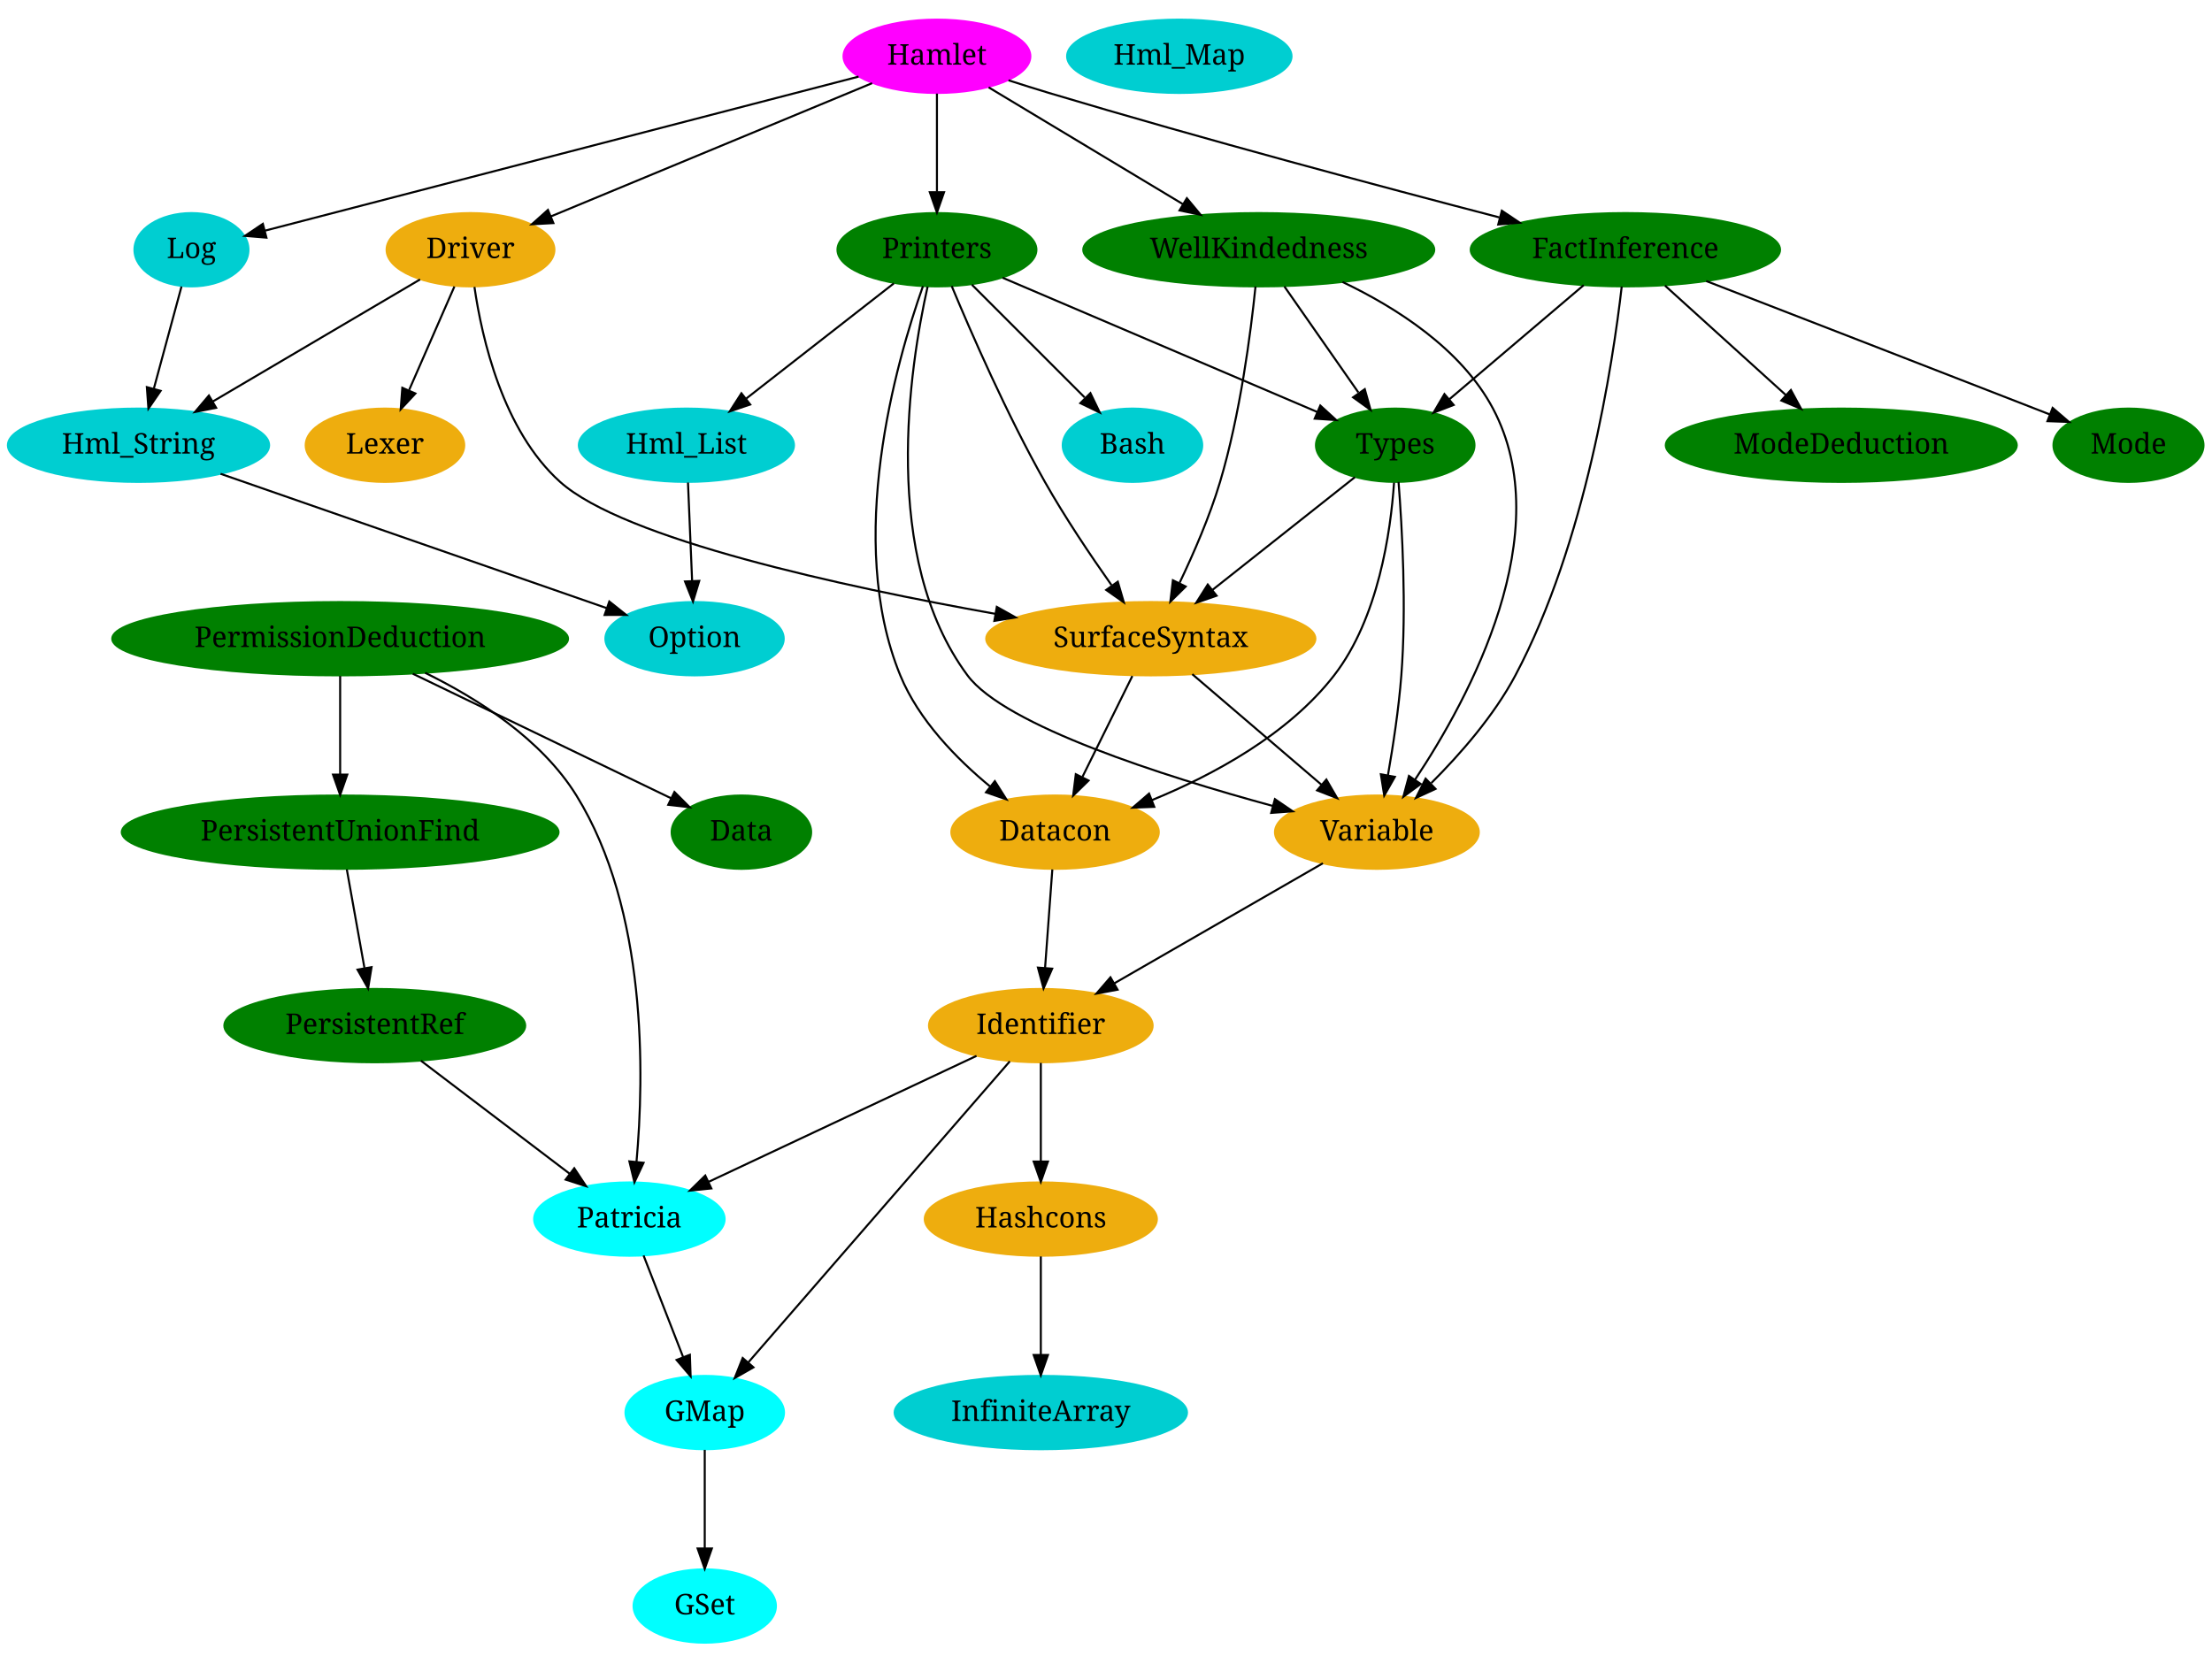
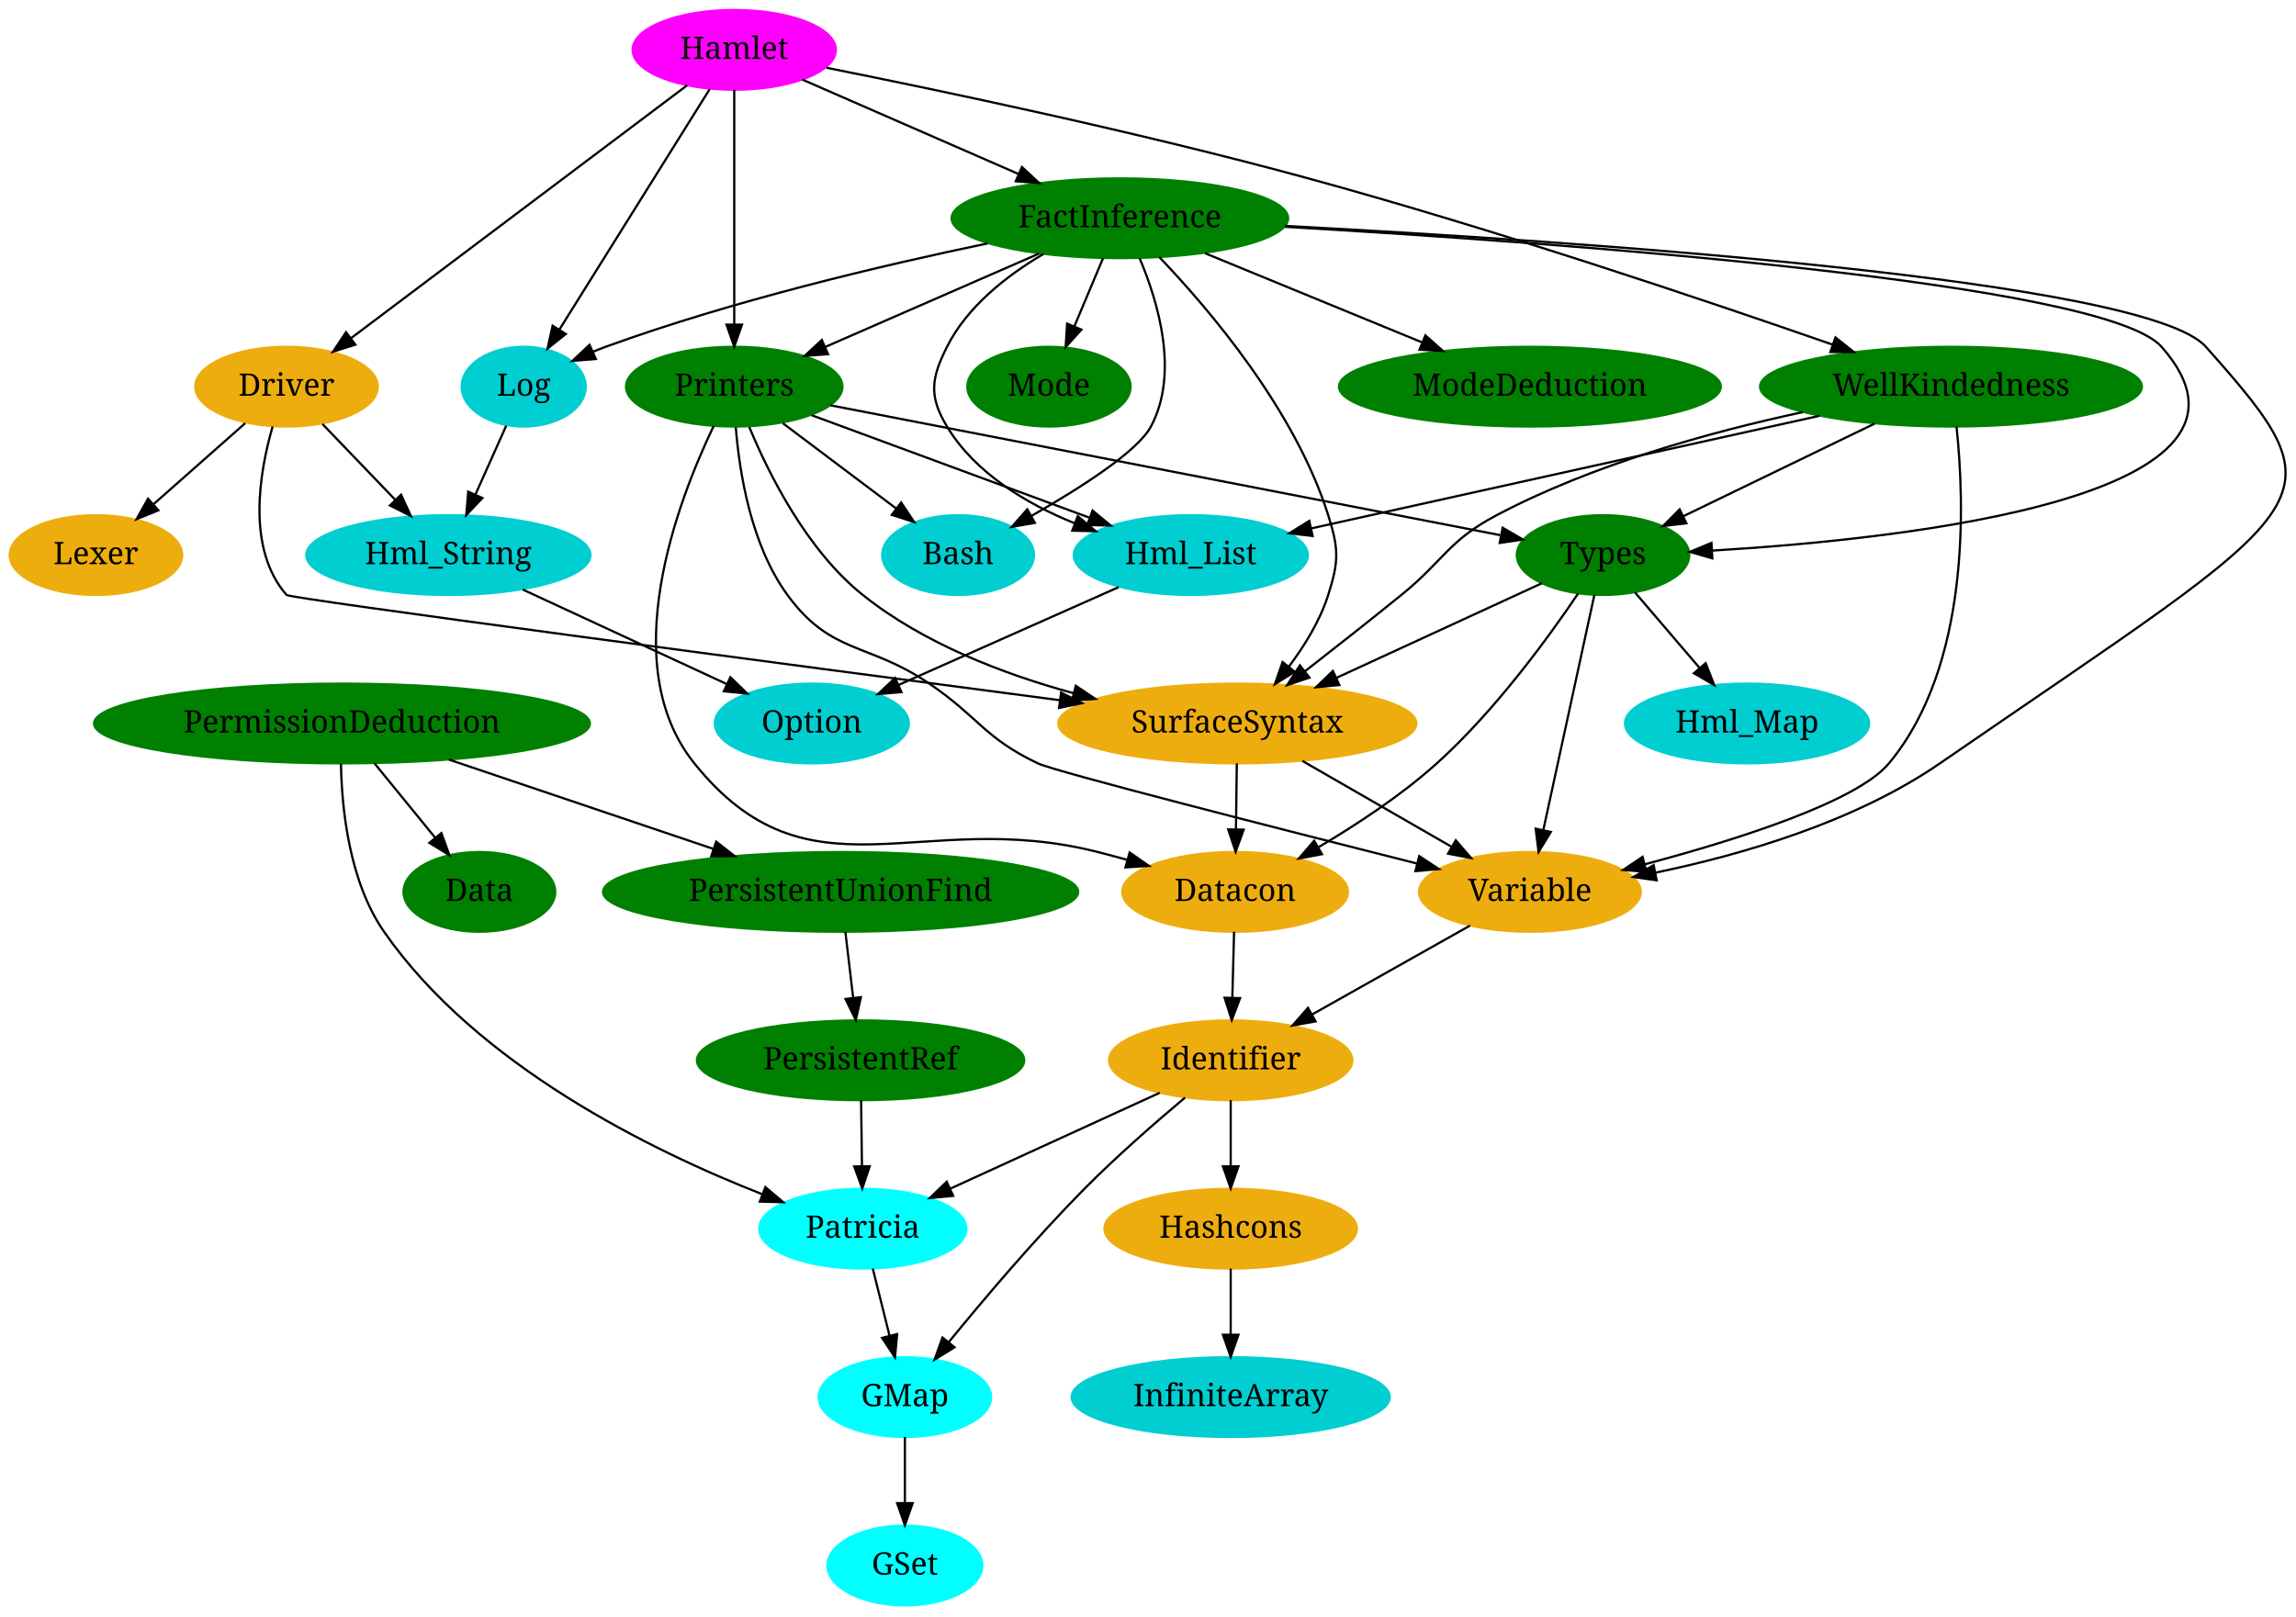
- <svg xmlns="http://www.w3.org/2000/svg" width="718pt" height="540pt" viewBox="0.00 0.00 718.24 540.00">
-   <g id="graph1" class="graph" transform="scale(0.661359 0.661359) rotate(0) translate(4 812.5)">
-     <polygon fill="white" stroke="white" points="-4,5 -4,-812.5 1083,-812.5 1083,5 -4,5" />
+ <svg xmlns="http://www.w3.org/2000/svg" width="720pt" height="507pt" viewBox="0.00 0.00 720.00 507.29">
+   <g id="graph1" class="graph" transform="scale(0.695399 0.695399) rotate(0) translate(4 725.5)">
+     <polygon fill="white" stroke="white" points="-4,5 -4,-725.5 1032.38,-725.5 1032.38,5 -4,5" />
    <g id="node1" class="node">
-       <ellipse fill="darkturquoise" stroke="darkturquoise" cx="90" cy="-690" rx="27.99" ry="18" />
-       <text text-anchor="middle" x="90" y="-685.9" font-family="Times Roman,serif" font-size="14.00">Log</text>
+       <ellipse fill="darkturquoise" stroke="darkturquoise" cx="232" cy="-551" rx="27.99" ry="18" />
+       <text text-anchor="middle" x="232" y="-546.9" font-family="Times Roman,serif" font-size="14.00">Log</text>
    </g>
    <g id="node3" class="node">
-       <ellipse fill="darkturquoise" stroke="darkturquoise" cx="64" cy="-594" rx="64.123" ry="18" />
-       <text text-anchor="middle" x="64" y="-589.9" font-family="Times Roman,serif" font-size="14.00">Hml_String</text>
+       <ellipse fill="darkturquoise" stroke="darkturquoise" cx="198" cy="-475" rx="64.123" ry="18" />
+       <text text-anchor="middle" x="198" y="-470.9" font-family="Times Roman,serif" font-size="14.00">Hml_String</text>
    </g>
    <g id="edge2" class="edge">
-       <path fill="none" stroke="black" d="M85.11,-671.943C81.296,-657.864 75.933,-638.062 71.567,-621.941" />
-       <polygon fill="black" stroke="black" points="74.861,-620.713 68.868,-611.976 68.104,-622.543 74.861,-620.713" />
+       <path fill="none" stroke="black" d="M224.114,-533.373C220.011,-524.202 214.903,-512.782 210.294,-502.482" />
+       <polygon fill="black" stroke="black" points="213.358,-500.758 206.079,-493.059 206.968,-503.617 213.358,-500.758" />
    </g>
    <g id="node5" class="node">
-       <ellipse fill="darkturquoise" stroke="darkturquoise" cx="337" cy="-499" rx="43.778" ry="18" />
-       <text text-anchor="middle" x="337" y="-494.9" font-family="Times Roman,serif" font-size="14.00">Option</text>
+       <ellipse fill="darkturquoise" stroke="darkturquoise" cx="362" cy="-399" rx="43.778" ry="18" />
+       <text text-anchor="middle" x="362" y="-394.9" font-family="Times Roman,serif" font-size="14.00">Option</text>
    </g>
    <g id="edge4" class="edge">
-       <path fill="none" stroke="black" d="M104.282,-579.982C155.002,-562.333 241.782,-532.135 293.828,-514.023" />
-       <polygon fill="black" stroke="black" points="295.145,-517.271 303.439,-510.679 292.845,-510.66 295.145,-517.271" />
+       <path fill="none" stroke="black" d="M231.584,-459.437C258.241,-447.083 295.534,-429.801 323.416,-416.88" />
+       <polygon fill="black" stroke="black" points="325.251,-419.887 332.853,-412.507 322.308,-413.536 325.251,-419.887" />
    </g>
    <g id="node4" class="node">
-       <ellipse fill="darkturquoise" stroke="darkturquoise" cx="552" cy="-594" rx="34.241" ry="18" />
-       <text text-anchor="middle" x="552" y="-589.9" font-family="Times Roman,serif" font-size="14.00">Bash</text>
+       <ellipse fill="darkturquoise" stroke="darkturquoise" cx="428" cy="-475" rx="34.241" ry="18" />
+       <text text-anchor="middle" x="428" y="-470.9" font-family="Times Roman,serif" font-size="14.00">Bash</text>
    </g>
    <g id="node7" class="node">
-       <ellipse fill="darkturquoise" stroke="darkturquoise" cx="575" cy="-785" rx="55.09" ry="18" />
-       <text text-anchor="middle" x="575" y="-780.9" font-family="Times Roman,serif" font-size="14.00">Hml_Map</text>
+       <ellipse fill="darkturquoise" stroke="darkturquoise" cx="784" cy="-399" rx="55.09" ry="18" />
+       <text text-anchor="middle" x="784" y="-394.9" font-family="Times Roman,serif" font-size="14.00">Hml_Map</text>
    </g>
    <g id="node8" class="node">
-       <ellipse fill="darkturquoise" stroke="darkturquoise" cx="333" cy="-594" rx="52.811" ry="18" />
-       <text text-anchor="middle" x="333" y="-589.9" font-family="Times Roman,serif" font-size="14.00">Hml_List</text>
+       <ellipse fill="darkturquoise" stroke="darkturquoise" cx="533" cy="-475" rx="52.811" ry="18" />
+       <text text-anchor="middle" x="533" y="-470.9" font-family="Times Roman,serif" font-size="14.00">Hml_List</text>
    </g>
    <g id="edge6" class="edge">
-       <path fill="none" stroke="black" d="M333.771,-575.683C334.347,-562.015 335.144,-543.083 335.802,-527.451" />
-       <polygon fill="black" stroke="black" points="339.307,-527.399 336.231,-517.261 332.313,-527.105 339.307,-527.399" />
+       <path fill="none" stroke="black" d="M500.434,-460.526C472.191,-447.974 431.243,-429.775 401.208,-416.426" />
+       <polygon fill="black" stroke="black" points="402.429,-413.138 391.869,-412.275 399.586,-419.535 402.429,-413.138" />
    </g>
    <g id="node10" class="node">
-       <ellipse fill="darkturquoise" stroke="darkturquoise" cx="507" cy="-119" rx="71.769" ry="18" />
-       <text text-anchor="middle" x="507" y="-114.9" font-family="Times Roman,serif" font-size="14.00">InfiniteArray</text>
+       <ellipse fill="darkturquoise" stroke="darkturquoise" cx="551" cy="-95" rx="71.769" ry="18" />
+       <text text-anchor="middle" x="551" y="-90.9" font-family="Times Roman,serif" font-size="14.00">InfiniteArray</text>
    </g>
    <g id="node11" class="node">
-       <ellipse fill="#eead0e" stroke="#eead0e" cx="227" cy="-690" rx="41.191" ry="18" />
-       <text text-anchor="middle" x="227" y="-685.9" font-family="Times Roman,serif" font-size="14.00">Driver</text>
+       <ellipse fill="#eead0e" stroke="#eead0e" cx="125" cy="-551" rx="41.191" ry="18" />
+       <text text-anchor="middle" x="125" y="-546.9" font-family="Times Roman,serif" font-size="14.00">Driver</text>
    </g>
    <g id="edge8" class="edge">
-       <path fill="none" stroke="black" d="M202.244,-675.42C175.17,-659.475 131.512,-633.762 100.507,-615.501" />
-       <polygon fill="black" stroke="black" points="102.116,-612.387 91.723,-610.328 98.563,-618.418 102.116,-612.387" />
+       <path fill="none" stroke="black" d="M141.201,-534.133C150.825,-524.113 163.211,-511.219 173.958,-500.03" />
+       <polygon fill="black" stroke="black" points="176.68,-502.249 181.083,-492.612 171.632,-497.399 176.68,-502.249" />
    </g>
    <g id="node14" class="node">
-       <ellipse fill="#eead0e" stroke="#eead0e" cx="185" cy="-594" rx="38.913" ry="18" />
-       <text text-anchor="middle" x="185" y="-589.9" font-family="Times Roman,serif" font-size="14.00">Lexer</text>
+       <ellipse fill="#eead0e" stroke="#eead0e" cx="39" cy="-475" rx="38.913" ry="18" />
+       <text text-anchor="middle" x="39" y="-470.9" font-family="Times Roman,serif" font-size="14.00">Lexer</text>
    </g>
    <g id="edge10" class="edge">
-       <path fill="none" stroke="black" d="M219.1,-671.943C212.842,-657.64 204.001,-637.43 196.889,-621.174" />
-       <polygon fill="black" stroke="black" points="199.937,-619.41 192.723,-611.652 193.524,-622.216 199.937,-619.41" />
+       <path fill="none" stroke="black" d="M106.339,-534.509C94.198,-523.78 78.197,-509.639 64.839,-497.835" />
+       <polygon fill="black" stroke="black" points="67.14,-495.197 57.329,-491.198 62.505,-500.442 67.14,-495.197" />
    </g>
    <g id="node16" class="node">
-       <ellipse fill="#eead0e" stroke="#eead0e" cx="561" cy="-499" rx="80.802" ry="18" />
-       <text text-anchor="middle" x="561" y="-494.9" font-family="Times Roman,serif" font-size="14.00">SurfaceSyntax</text>
+       <ellipse fill="#eead0e" stroke="#eead0e" cx="554" cy="-399" rx="80.802" ry="18" />
+       <text text-anchor="middle" x="554" y="-394.9" font-family="Times Roman,serif" font-size="14.00">SurfaceSyntax</text>
    </g>
    <g id="edge12" class="edge">
-       <path fill="none" stroke="black" d="M228.935,-671.721C232.596,-646.477 242.886,-601.21 271,-576 302.364,-547.876 409.853,-524.554 484.758,-511.192" />
-       <polygon fill="black" stroke="black" points="485.398,-514.633 494.64,-509.453 484.185,-507.739 485.398,-514.633" />
+       <path fill="none" stroke="black" d="M118.712,-533.005C112.665,-512.081 106.851,-477.767 125,-457 126.43,-455.364 349.946,-425.788 473.734,-409.519" />
+       <polygon fill="black" stroke="black" points="474.472,-412.953 483.931,-408.18 473.56,-406.012 474.472,-412.953" />
    </g>
    <g id="node19" class="node">
-       <ellipse fill="#eead0e" stroke="#eead0e" cx="672" cy="-404" rx="50.032" ry="18" />
-       <text text-anchor="middle" x="672" y="-399.9" font-family="Times Roman,serif" font-size="14.00">Variable</text>
+       <ellipse fill="#eead0e" stroke="#eead0e" cx="686" cy="-323" rx="50.032" ry="18" />
+       <text text-anchor="middle" x="686" y="-318.9" font-family="Times Roman,serif" font-size="14.00">Variable</text>
    </g>
    <g id="edge26" class="edge">
-       <path fill="none" stroke="black" d="M581.359,-481.576C599.182,-466.322 625.218,-444.039 644.818,-427.264" />
-       <polygon fill="black" stroke="black" points="647.193,-429.838 652.514,-420.677 642.641,-424.52 647.193,-429.838" />
+       <path fill="none" stroke="black" d="M583.295,-382.133C603.233,-370.654 629.723,-355.402 650.807,-343.263" />
+       <polygon fill="black" stroke="black" points="652.557,-346.294 659.476,-338.271 649.064,-340.228 652.557,-346.294" />
    </g>
    <g id="node27" class="node">
-       <ellipse fill="#eead0e" stroke="#eead0e" cx="514" cy="-404" rx="50.922" ry="18" />
-       <text text-anchor="middle" x="514" y="-399.9" font-family="Times Roman,serif" font-size="14.00">Datacon</text>
+       <ellipse fill="#eead0e" stroke="#eead0e" cx="553" cy="-323" rx="50.922" ry="18" />
+       <text text-anchor="middle" x="553" y="-318.9" font-family="Times Roman,serif" font-size="14.00">Datacon</text>
    </g>
    <g id="edge28" class="edge">
-       <path fill="none" stroke="black" d="M551.938,-480.683C545.002,-466.663 535.325,-447.104 527.481,-431.249" />
-       <polygon fill="black" stroke="black" points="530.446,-429.35 522.875,-421.939 524.172,-432.454 530.446,-429.35" />
+       <path fill="none" stroke="black" d="M553.763,-380.989C553.647,-372.157 553.504,-361.31 553.374,-351.396" />
+       <polygon fill="black" stroke="black" points="556.87,-351.098 553.239,-341.145 549.871,-351.19 556.87,-351.098" />
    </g>
    <g id="node17" class="node">
-       <ellipse fill="#eead0e" stroke="#eead0e" cx="507" cy="-214" rx="56.98" ry="18" />
-       <text text-anchor="middle" x="507" y="-209.9" font-family="Times Roman,serif" font-size="14.00">Hashcons</text>
+       <ellipse fill="#eead0e" stroke="#eead0e" cx="551" cy="-171" rx="56.98" ry="18" />
+       <text text-anchor="middle" x="551" y="-166.9" font-family="Times Roman,serif" font-size="14.00">Hashcons</text>
    </g>
    <g id="edge14" class="edge">
-       <path fill="none" stroke="black" d="M507,-195.683C507,-182.015 507,-163.083 507,-147.451" />
-       <polygon fill="black" stroke="black" points="510.5,-147.261 507,-137.261 503.5,-147.261 510.5,-147.261" />
+       <path fill="none" stroke="black" d="M551,-152.989C551,-144.157 551,-133.31 551,-123.396" />
+       <polygon fill="black" stroke="black" points="554.5,-123.145 551,-113.145 547.5,-123.145 554.5,-123.145" />
    </g>
    <g id="node21" class="node">
-       <ellipse fill="#eead0e" stroke="#eead0e" cx="507" cy="-309" rx="54.896" ry="18" />
-       <text text-anchor="middle" x="507" y="-304.9" font-family="Times Roman,serif" font-size="14.00">Identifier</text>
+       <ellipse fill="#eead0e" stroke="#eead0e" cx="551" cy="-247" rx="54.896" ry="18" />
+       <text text-anchor="middle" x="551" y="-242.9" font-family="Times Roman,serif" font-size="14.00">Identifier</text>
    </g>
    <g id="edge16" class="edge">
-       <path fill="none" stroke="black" d="M645.49,-388.737C617.714,-372.745 573.907,-347.522 543.012,-329.734" />
-       <polygon fill="black" stroke="black" points="544.681,-326.656 534.268,-324.7 541.188,-332.723 544.681,-326.656" />
+       <path fill="none" stroke="black" d="M659.005,-307.803C638.581,-296.305 610.307,-280.387 587.81,-267.723" />
+       <polygon fill="black" stroke="black" points="589.307,-264.549 578.876,-262.693 585.873,-270.649 589.307,-264.549" />
    </g>
    <g id="edge18" class="edge">
-       <path fill="none" stroke="black" d="M507,-290.683C507,-277.015 507,-258.083 507,-242.451" />
-       <polygon fill="black" stroke="black" points="510.5,-242.261 507,-232.261 503.5,-242.261 510.5,-242.261" />
+       <path fill="none" stroke="black" d="M551,-228.989C551,-220.157 551,-209.31 551,-199.396" />
+       <polygon fill="black" stroke="black" points="554.5,-199.145 551,-189.145 547.5,-199.145 554.5,-199.145" />
    </g>
    <g id="node24" class="node">
-       <ellipse fill="cyan" stroke="cyan" cx="305" cy="-214" rx="46.755" ry="18" />
-       <text text-anchor="middle" x="305" y="-209.9" font-family="Times Roman,serif" font-size="14.00">Patricia</text>
+       <ellipse fill="cyan" stroke="cyan" cx="385" cy="-171" rx="46.755" ry="18" />
+       <text text-anchor="middle" x="385" y="-166.9" font-family="Times Roman,serif" font-size="14.00">Patricia</text>
    </g>
    <g id="edge20" class="edge">
-       <path fill="none" stroke="black" d="M475.438,-294.156C439.942,-277.463 382.269,-250.339 343.987,-232.335" />
-       <polygon fill="black" stroke="black" points="345.236,-229.055 334.697,-227.967 342.257,-235.39 345.236,-229.055" />
+       <path fill="none" stroke="black" d="M518.994,-232.346C492.076,-220.023 453.477,-202.351 424.614,-189.136" />
+       <polygon fill="black" stroke="black" points="425.779,-185.821 415.23,-184.84 422.865,-192.185 425.779,-185.821" />
    </g>
    <g id="node26" class="node">
-       <ellipse fill="cyan" stroke="cyan" cx="342" cy="-119" rx="38.913" ry="18" />
-       <text text-anchor="middle" x="342" y="-114.9" font-family="Times Roman,serif" font-size="14.00">GMap</text>
+       <ellipse fill="cyan" stroke="cyan" cx="404" cy="-95" rx="38.913" ry="18" />
+       <text text-anchor="middle" x="404" y="-90.9" font-family="Times Roman,serif" font-size="14.00">GMap</text>
    </g>
    <g id="edge22" class="edge">
-       <path fill="none" stroke="black" d="M491.773,-291.466C462.278,-257.502 397.288,-182.664 363.441,-143.69" />
-       <polygon fill="black" stroke="black" points="365.915,-141.2 356.715,-135.945 360.629,-145.79 365.915,-141.2" />
+       <path fill="none" stroke="black" d="M530.416,-230.183C517.052,-218.961 499.491,-203.632 485,-189 462.849,-166.633 439.595,-139.174 423.714,-119.723" />
+       <polygon fill="black" stroke="black" points="426.401,-117.479 417.384,-111.916 420.963,-121.888 426.401,-117.479" />
    </g>
    <g id="edge30" class="edge">
-       <path fill="none" stroke="black" d="M311.959,-196.131C317.437,-182.066 325.163,-162.229 331.408,-146.195" />
-       <polygon fill="black" stroke="black" points="334.704,-147.377 335.072,-136.789 328.181,-144.837 334.704,-147.377" />
+       <path fill="none" stroke="black" d="M389.503,-152.989C391.751,-143.997 394.52,-132.918 397.035,-122.862" />
+       <polygon fill="black" stroke="black" points="400.5,-123.432 399.53,-112.882 393.709,-121.734 400.5,-123.432" />
    </g>
    <g id="node32" class="node">
-       <ellipse fill="cyan" stroke="cyan" cx="342" cy="-24" rx="34.94" ry="18" />
-       <text text-anchor="middle" x="342" y="-19.9" font-family="Times Roman,serif" font-size="14.00">GSet</text>
+       <ellipse fill="cyan" stroke="cyan" cx="404" cy="-19" rx="34.94" ry="18" />
+       <text text-anchor="middle" x="404" y="-14.9" font-family="Times Roman,serif" font-size="14.00">GSet</text>
    </g>
    <g id="edge32" class="edge">
-       <path fill="none" stroke="black" d="M342,-100.683C342,-87.015 342,-68.083 342,-52.451" />
-       <polygon fill="black" stroke="black" points="345.5,-52.261 342,-42.261 338.5,-52.261 345.5,-52.261" />
+       <path fill="none" stroke="black" d="M404,-76.989C404,-68.157 404,-57.31 404,-47.397" />
+       <polygon fill="black" stroke="black" points="407.5,-47.145 404,-37.145 400.5,-47.145 407.5,-47.145" />
    </g>
    <g id="edge24" class="edge">
-       <path fill="none" stroke="black" d="M512.65,-385.683C511.643,-372.015 510.248,-353.083 509.096,-337.451" />
-       <polygon fill="black" stroke="black" points="512.571,-336.976 508.346,-327.261 505.59,-337.491 512.571,-336.976" />
+       <path fill="none" stroke="black" d="M552.526,-304.989C552.294,-296.157 552.008,-285.31 551.747,-275.396" />
+       <polygon fill="black" stroke="black" points="555.239,-275.049 551.478,-265.145 548.242,-275.234 555.239,-275.049" />
    </g>
    <g id="node34" class="node">
-       <ellipse fill="green" stroke="green" cx="180" cy="-309" rx="73.853" ry="18" />
-       <text text-anchor="middle" x="180" y="-304.9" font-family="Times Roman,serif" font-size="14.00">PersistentRef</text>
+       <ellipse fill="green" stroke="green" cx="384" cy="-247" rx="73.853" ry="18" />
+       <text text-anchor="middle" x="384" y="-242.9" font-family="Times Roman,serif" font-size="14.00">PersistentRef</text>
    </g>
    <g id="edge34" class="edge">
-       <path fill="none" stroke="black" d="M202.637,-291.796C223.099,-276.245 253.345,-253.258 275.656,-236.301" />
-       <polygon fill="black" stroke="black" points="277.938,-238.963 283.782,-230.126 273.703,-233.39 277.938,-238.963" />
+       <path fill="none" stroke="black" d="M384.237,-228.989C384.353,-220.157 384.496,-209.31 384.626,-199.396" />
+       <polygon fill="black" stroke="black" points="388.129,-199.19 384.761,-189.145 381.13,-199.098 388.129,-199.19" />
    </g>
    <g id="node36" class="node">
-       <ellipse fill="green" stroke="green" cx="614" cy="-690" rx="86.165" ry="18" />
-       <text text-anchor="middle" x="614" y="-685.9" font-family="Times Roman,serif" font-size="14.00">WellKindedness</text>
+       <ellipse fill="green" stroke="green" cx="876" cy="-551" rx="86.165" ry="18" />
+       <text text-anchor="middle" x="876" y="-546.9" font-family="Times Roman,serif" font-size="14.00">WellKindedness</text>
+     </g>
+     <g id="edge42" class="edge">
+       <path fill="none" stroke="black" d="M816.646,-537.849C752.167,-523.562 650.028,-500.93 587.513,-487.079" />
+       <polygon fill="black" stroke="black" points="587.975,-483.596 577.455,-484.85 586.461,-490.43 587.975,-483.596" />
    </g>
    <g id="edge40" class="edge">
-       <path fill="none" stroke="black" d="M612.398,-671.913C610.064,-649.161 604.884,-609.065 595,-576 589.933,-559.05 582.055,-540.911 575.157,-526.499" />
-       <polygon fill="black" stroke="black" points="578.131,-524.614 570.586,-517.177 571.846,-527.697 578.131,-524.614" />
+       <path fill="none" stroke="black" d="M809.152,-539.522C767.719,-530.64 714.325,-515.907 671,-493 648.966,-481.35 647.367,-472.69 628,-457 613.821,-445.513 597.913,-432.997 584.491,-422.542" />
+       <polygon fill="black" stroke="black" points="586.536,-419.699 576.492,-416.327 582.241,-425.226 586.536,-419.699" />
    </g>
    <g id="edge36" class="edge">
-       <path fill="none" stroke="black" d="M655.124,-674.173C681.442,-661.635 713.465,-641.308 729,-612 761.265,-551.129 717.704,-470.307 690.647,-429.66" />
-       <polygon fill="black" stroke="black" points="693.525,-427.668 684.995,-421.385 687.745,-431.617 693.525,-427.668" />
+       <path fill="none" stroke="black" d="M878.493,-532.972C882.127,-499.061 884.878,-425.22 848,-381 833.52,-363.637 779.528,-346.53 737.81,-335.446" />
+       <polygon fill="black" stroke="black" points="738.6,-332.035 728.04,-332.899 736.834,-338.808 738.6,-332.035" />
    </g>
    <g id="node39" class="node">
-       <ellipse fill="green" stroke="green" cx="681" cy="-594" rx="38.913" ry="18" />
-       <text text-anchor="middle" x="681" y="-589.9" font-family="Times Roman,serif" font-size="14.00">Types</text>
+       <ellipse fill="green" stroke="green" cx="719" cy="-475" rx="38.913" ry="18" />
+       <text text-anchor="middle" x="719" y="-470.9" font-family="Times Roman,serif" font-size="14.00">Types</text>
    </g>
    <g id="edge38" class="edge">
-       <path fill="none" stroke="black" d="M626.602,-671.943C636.837,-657.278 651.405,-636.405 662.89,-619.949" />
-       <polygon fill="black" stroke="black" points="666.053,-621.533 668.906,-611.329 660.312,-617.527 666.053,-621.533" />
+       <path fill="none" stroke="black" d="M841.546,-534.321C815.981,-521.946 781.202,-505.11 755.225,-492.535" />
+       <polygon fill="black" stroke="black" points="756.611,-489.318 746.086,-488.112 753.561,-495.619 756.611,-489.318" />
+     </g>
+     <g id="edge48" class="edge">
+       <path fill="none" stroke="black" d="M733.426,-458.133C741.973,-448.139 752.966,-435.286 762.519,-424.117" />
+       <polygon fill="black" stroke="black" points="765.324,-426.221 769.164,-416.347 760.004,-421.671 765.324,-426.221" />
+     </g>
+     <g id="edge46" class="edge">
+       <path fill="none" stroke="black" d="M691.383,-462.279C666.134,-450.65 628.334,-433.239 598.772,-419.622" />
+       <polygon fill="black" stroke="black" points="600.036,-416.351 589.489,-415.347 597.108,-422.709 600.036,-416.351" />
    </g>
    <g id="edge44" class="edge">
-       <path fill="none" stroke="black" d="M661.184,-578.313C642.177,-563.265 613.213,-540.335 591.308,-522.994" />
-       <polygon fill="black" stroke="black" points="593.307,-520.113 583.294,-516.65 588.962,-525.601 593.307,-520.113" />
-     </g>
-     <g id="edge42" class="edge">
-       <path fill="none" stroke="black" d="M682.63,-575.966C684.382,-553.637 686.592,-514.458 684,-481 682.731,-464.61 679.963,-446.432 677.405,-431.855" />
-       <polygon fill="black" stroke="black" points="680.837,-431.167 675.604,-421.955 673.95,-432.42 680.837,-431.167" />
-     </g>
-     <g id="edge46" class="edge">
-       <path fill="none" stroke="black" d="M680.424,-575.654C678.785,-551.574 672.754,-509.08 651,-481 628.383,-451.806 591.385,-431.958 561.535,-419.734" />
-       <polygon fill="black" stroke="black" points="562.709,-416.435 552.122,-416.031 560.147,-422.949 562.709,-416.435" />
-     </g>
-     <g id="node41" class="node">
-       <ellipse fill="green" stroke="green" cx="360" cy="-404" rx="34.241" ry="18" />
-       <text text-anchor="middle" x="360" y="-399.9" font-family="Times Roman,serif" font-size="14.00">Data</text>
+       <path fill="none" stroke="black" d="M715.085,-456.967C709.404,-430.798 698.821,-382.056 692.109,-351.137" />
+       <polygon fill="black" stroke="black" points="695.452,-350.04 689.91,-341.01 688.611,-351.525 695.452,-350.04" />
+     </g>
+     <g id="edge50" class="edge">
+       <path fill="none" stroke="black" d="M707.751,-457.628C694.23,-437.606 670.08,-404.452 644,-381 627.867,-366.492 607.706,-353.241 590.465,-343.078" />
+       <polygon fill="black" stroke="black" points="592.163,-340.017 581.751,-338.054 588.667,-346.081 592.163,-340.017" />
    </g>
    <g id="node42" class="node">
-       <ellipse fill="green" stroke="green" cx="1041" cy="-594" rx="36.829" ry="18" />
-       <text text-anchor="middle" x="1041" y="-589.9" font-family="Times Roman,serif" font-size="14.00">Mode</text>
+       <ellipse fill="green" stroke="green" cx="212" cy="-323" rx="34.241" ry="18" />
+       <text text-anchor="middle" x="212" y="-318.9" font-family="Times Roman,serif" font-size="14.00">Data</text>
    </g>
    <g id="node43" class="node">
-       <ellipse fill="green" stroke="green" cx="900" cy="-594" rx="86.165" ry="18" />
-       <text text-anchor="middle" x="900" y="-589.9" font-family="Times Roman,serif" font-size="14.00">ModeDeduction</text>
-     </g>
-     <g id="node47" class="node">
-       <ellipse fill="green" stroke="green" cx="456" cy="-690" rx="48.838" ry="18" />
-       <text text-anchor="middle" x="456" y="-685.9" font-family="Times Roman,serif" font-size="14.00">Printers</text>
+       <ellipse fill="green" stroke="green" cx="469" cy="-551" rx="36.829" ry="18" />
+       <text text-anchor="middle" x="469" y="-546.9" font-family="Times Roman,serif" font-size="14.00">Mode</text>
+     </g>
+     <g id="node44" class="node">
+       <ellipse fill="green" stroke="green" cx="686" cy="-551" rx="86.165" ry="18" />
+       <text text-anchor="middle" x="686" y="-546.9" font-family="Times Roman,serif" font-size="14.00">ModeDeduction</text>
+     </g>
+     <g id="node49" class="node">
+       <ellipse fill="green" stroke="green" cx="327" cy="-551" rx="48.838" ry="18" />
+       <text text-anchor="middle" x="327" y="-546.9" font-family="Times Roman,serif" font-size="14.00">Printers</text>
+     </g>
+     <g id="edge62" class="edge">
+       <path fill="none" stroke="black" d="M348.915,-534.509C363.935,-523.208 383.984,-508.121 400.137,-495.966" />
+       <polygon fill="black" stroke="black" points="402.295,-498.723 408.181,-489.913 398.086,-493.129 402.295,-498.723" />
    </g>
    <g id="edge58" class="edge">
-       <path fill="none" stroke="black" d="M473.163,-672.837C488.597,-657.403 511.406,-634.594 528.525,-617.475" />
-       <polygon fill="black" stroke="black" points="531.347,-619.602 535.944,-610.056 526.398,-614.653 531.347,-619.602" />
+       <path fill="none" stroke="black" d="M361.945,-538.108C396.402,-525.395 449.252,-505.897 487.084,-491.94" />
+       <polygon fill="black" stroke="black" points="488.673,-495.084 496.843,-488.339 486.25,-488.517 488.673,-495.084" />
+     </g>
+     <g id="edge56" class="edge">
+       <path fill="none" stroke="black" d="M333.772,-532.82C342.517,-511.718 359.685,-477.233 385,-457 412.34,-435.149 448.408,-421.292 480.201,-412.628" />
+       <polygon fill="black" stroke="black" points="481.118,-416.006 489.916,-410.103 479.357,-409.231 481.118,-416.006" />
+     </g>
+     <g id="edge52" class="edge">
+       <path fill="none" stroke="black" d="M327.696,-532.685C329.309,-512.397 334.503,-479.574 351,-457 370.791,-429.918 387.242,-435.832 415,-417 437.363,-401.828 439.604,-392.623 464,-381 471.841,-377.265 572.05,-351.696 635.123,-335.778" />
+       <polygon fill="black" stroke="black" points="636.066,-339.15 644.907,-333.311 634.355,-332.363 636.066,-339.15" />
+     </g>
+     <g id="edge60" class="edge">
+       <path fill="none" stroke="black" d="M317.745,-533.291C301.564,-499.595 273.106,-425.639 309,-381 360.898,-316.458 410.744,-361.446 491,-341 495.333,-339.896 499.821,-338.699 504.31,-337.465" />
+       <polygon fill="black" stroke="black" points="505.397,-340.795 514.081,-334.726 503.507,-334.055 505.397,-340.795" />
    </g>
    <g id="edge54" class="edge">
-       <path fill="none" stroke="black" d="M434.856,-673.497C414.878,-657.905 384.73,-634.375 362.413,-616.956" />
-       <polygon fill="black" stroke="black" points="364.317,-614.003 354.28,-610.609 360.01,-619.521 364.317,-614.003" />
-     </g>
-     <g id="edge52" class="edge">
-       <path fill="none" stroke="black" d="M463.241,-672.186C472.746,-649.375 490.416,-608.869 509,-576 518.862,-558.557 531.396,-539.913 541.688,-525.339" />
-       <polygon fill="black" stroke="black" points="544.796,-527.01 547.762,-516.838 539.101,-522.94 544.796,-527.01" />
-     </g>
-     <g id="edge48" class="edge">
-       <path fill="none" stroke="black" d="M451.418,-671.882C442.654,-632.709 427.975,-538.993 471,-481 489.355,-456.26 567.439,-431.448 620.704,-416.919" />
-       <polygon fill="black" stroke="black" points="621.921,-420.216 630.67,-414.241 620.105,-413.456 621.921,-420.216" />
-     </g>
-     <g id="edge56" class="edge">
-       <path fill="none" stroke="black" d="M449.132,-672.107C435.975,-634.913 410.83,-547.205 438,-481 447.009,-459.049 465.633,-440.011 482.19,-426.358" />
-       <polygon fill="black" stroke="black" points="484.43,-429.048 490.1,-420.098 480.086,-423.559 484.43,-429.048" />
-     </g>
-     <g id="edge50" class="edge">
-       <path fill="none" stroke="black" d="M488.237,-676.246C529.019,-658.845 599.162,-628.917 642.651,-610.362" />
-       <polygon fill="black" stroke="black" points="644.213,-613.501 652.037,-606.358 641.465,-607.063 644.213,-613.501" />
-     </g>
-     <g id="node54" class="node">
-       <ellipse fill="green" stroke="green" cx="163" cy="-499" rx="111.876" ry="18" />
-       <text text-anchor="middle" x="163" y="-494.9" font-family="Times Roman,serif" font-size="14.00">PermissionDeduction</text>
-     </g>
-     <g id="edge60" class="edge">
-       <path fill="none" stroke="black" d="M204.73,-482.248C230.498,-469.637 261.817,-449.741 279,-422 313.817,-365.791 312.31,-284.6 308.501,-242.198" />
-       <polygon fill="black" stroke="black" points="311.963,-241.646 307.477,-232.049 304.999,-242.35 311.963,-241.646" />
+       <path fill="none" stroke="black" d="M370.449,-542.576C444.889,-528.144 596.162,-498.816 672.588,-483.998" />
+       <polygon fill="black" stroke="black" points="673.709,-487.346 682.86,-482.007 672.376,-480.474 673.709,-487.346" />
+     </g>
+     <g id="node56" class="node">
+       <ellipse fill="green" stroke="green" cx="150" cy="-399" rx="111.876" ry="18" />
+       <text text-anchor="middle" x="150" y="-394.9" font-family="Times Roman,serif" font-size="14.00">PermissionDeduction</text>
    </g>
    <g id="edge64" class="edge">
-       <path fill="none" stroke="black" d="M198.675,-481.796C234.707,-464.421 289.987,-437.763 325.568,-420.604" />
-       <polygon fill="black" stroke="black" points="327.119,-423.742 334.607,-416.246 324.079,-417.437 327.119,-423.742" />
-     </g>
-     <g id="node57" class="node">
-       <ellipse fill="green" stroke="green" cx="163" cy="-404" rx="107.206" ry="18" />
-       <text text-anchor="middle" x="163" y="-399.9" font-family="Times Roman,serif" font-size="14.00">PersistentUnionFind</text>
-     </g>
-     <g id="edge62" class="edge">
-       <path fill="none" stroke="black" d="M163,-480.683C163,-467.015 163,-448.083 163,-432.451" />
-       <polygon fill="black" stroke="black" points="166.5,-432.261 163,-422.261 159.5,-432.261 166.5,-432.261" />
+       <path fill="none" stroke="black" d="M149.544,-380.729C149.919,-360.48 153.224,-327.693 169,-305 210.917,-244.704 289.607,-206.176 339.552,-186.594" />
+       <polygon fill="black" stroke="black" points="341.047,-189.77 349.138,-182.93 338.547,-183.231 341.047,-189.77" />
+     </g>
+     <g id="edge68" class="edge">
+       <path fill="none" stroke="black" d="M164.693,-380.989C172.854,-370.985 183.123,-358.397 192.007,-347.508" />
+       <polygon fill="black" stroke="black" points="194.862,-349.544 198.472,-339.583 189.438,-345.119 194.862,-349.544" />
+     </g>
+     <g id="node59" class="node">
+       <ellipse fill="green" stroke="green" cx="375" cy="-323" rx="107.206" ry="18" />
+       <text text-anchor="middle" x="375" y="-318.9" font-family="Times Roman,serif" font-size="14.00">PersistentUnionFind</text>
    </g>
    <g id="edge66" class="edge">
-       <path fill="none" stroke="black" d="M166.278,-385.683C168.724,-372.015 172.111,-353.083 174.909,-337.451" />
-       <polygon fill="black" stroke="black" points="178.416,-337.721 176.732,-327.261 171.525,-336.488 178.416,-337.721" />
-     </g>
-     <g id="node60" class="node">
-       <ellipse fill="green" stroke="green" cx="794" cy="-690" rx="75.938" ry="18" />
-       <text text-anchor="middle" x="794" y="-685.9" font-family="Times Roman,serif" font-size="14.00">FactInference</text>
-     </g>
-     <g id="edge68" class="edge">
-       <path fill="none" stroke="black" d="M792.202,-671.918C787.869,-634.372 774.535,-546.041 740,-481 729.485,-461.197 712.898,-442.274 698.739,-428.143" />
-       <polygon fill="black" stroke="black" points="700.792,-425.258 691.176,-420.81 695.919,-430.284 700.792,-425.258" />
+       <path fill="none" stroke="black" d="M198.268,-382.696C233.236,-370.885 280.653,-354.868 317.57,-342.399" />
+       <polygon fill="black" stroke="black" points="318.844,-345.663 327.198,-339.146 316.604,-339.031 318.844,-345.663" />
    </g>
    <g id="edge70" class="edge">
-       <path fill="none" stroke="black" d="M773.537,-672.615C755.09,-656.944 727.847,-633.8 707.694,-616.678" />
-       <polygon fill="black" stroke="black" points="709.697,-613.787 699.809,-609.98 705.164,-619.122 709.697,-613.787" />
+       <path fill="none" stroke="black" d="M377.133,-304.989C378.19,-296.063 379.491,-285.079 380.675,-275.08" />
+       <polygon fill="black" stroke="black" points="384.151,-275.487 381.851,-265.145 377.199,-274.664 384.151,-275.487" />
+     </g>
+     <g id="node62" class="node">
+       <ellipse fill="green" stroke="green" cx="501" cy="-627" rx="75.938" ry="18" />
+       <text text-anchor="middle" x="501" y="-622.9" font-family="Times Roman,serif" font-size="14.00">FactInference</text>
+     </g>
+     <g id="edge76" class="edge">
+       <path fill="none" stroke="black" d="M441.346,-615.655C393.875,-605.781 326.159,-589.792 269,-569 267.137,-568.322 265.243,-567.58 263.347,-566.795" />
+       <polygon fill="black" stroke="black" points="264.539,-563.494 253.98,-562.617 261.687,-569.887 264.539,-563.494" />
+     </g>
+     <g id="edge72" class="edge">
+       <path fill="none" stroke="black" d="M509.919,-608.91C518.317,-589.114 527.846,-557.003 515,-533 508.94,-521.676 482.998,-505.15 461.005,-492.632" />
+       <polygon fill="black" stroke="black" points="462.638,-489.536 452.202,-487.711 459.222,-495.646 462.638,-489.536" />
    </g>
    <g id="edge74" class="edge">
-       <path fill="none" stroke="black" d="M833.676,-674.641C874.229,-658.934 939.023,-633.813 995,-612 997.377,-611.074 999.823,-610.12 1002.29,-609.157" />
-       <polygon fill="black" stroke="black" points="1003.76,-612.339 1011.8,-605.439 1001.22,-605.819 1003.76,-612.339" />
-     </g>
-     <g id="edge72" class="edge">
-       <path fill="none" stroke="black" d="M813.442,-672.392C830.073,-657.331 854.192,-635.487 872.748,-618.681" />
-       <polygon fill="black" stroke="black" points="875.26,-621.128 880.322,-611.821 870.561,-615.94 875.26,-621.128" />
-     </g>
-     <g id="node65" class="node">
-       <ellipse fill="magenta" stroke="magenta" cx="456" cy="-785" rx="45.862" ry="18" />
-       <text text-anchor="middle" x="456" y="-780.9" font-family="Times Roman,serif" font-size="14.00">Hamlet</text>
+       <path fill="none" stroke="black" d="M466.454,-610.844C450.096,-601.2 432.169,-587.244 423,-569 415.815,-554.704 414.736,-546.7 423,-533 435.677,-511.985 458.785,-498.197 480.561,-489.361" />
+       <polygon fill="black" stroke="black" points="481.985,-492.565 490.103,-485.757 479.512,-486.017 481.985,-492.565" />
    </g>
    <g id="edge80" class="edge">
-       <path fill="none" stroke="black" d="M417.523,-775.013C346.473,-756.571 195.621,-717.415 126.265,-699.413" />
-       <polygon fill="black" stroke="black" points="126.808,-695.938 116.249,-696.813 125.049,-702.714 126.808,-695.938" />
+       <path fill="none" stroke="black" d="M518.779,-609.486C541.598,-585.627 580.025,-540.422 595,-493 599.818,-477.743 599.845,-472.249 595,-457 591.303,-445.365 584.334,-434.055 577.176,-424.559" />
+       <polygon fill="black" stroke="black" points="579.89,-422.348 570.915,-416.718 574.42,-426.716 579.89,-422.348" />
+     </g>
+     <g id="edge82" class="edge">
+       <path fill="none" stroke="black" d="M575.752,-623.528C706.136,-616.7 963.918,-599.476 991,-569 1054.84,-497.155 1044.52,-500.517 871,-381 832.576,-354.534 781.524,-339.724 742.785,-331.707" />
+       <polygon fill="black" stroke="black" points="743.201,-328.222 732.712,-329.717 741.844,-335.089 743.201,-328.222" />
    </g>
    <g id="edge84" class="edge">
-       <path fill="none" stroke="black" d="M424.159,-771.791C382.94,-754.691 311.121,-724.898 266.479,-706.378" />
-       <polygon fill="black" stroke="black" points="267.692,-703.092 257.114,-702.493 265.01,-709.558 267.692,-703.092" />
-     </g>
-     <g id="edge76" class="edge">
-       <path fill="none" stroke="black" d="M481.385,-769.737C507.157,-754.241 547.342,-730.079 576.726,-712.412" />
-       <polygon fill="black" stroke="black" points="578.704,-715.306 585.47,-707.154 575.097,-709.307 578.704,-715.306" />
+       <path fill="none" stroke="black" d="M575.441,-623.141C701.353,-615.847 945.268,-598.103 971,-569 1030.65,-501.533 857.396,-482.37 768.308,-477.021" />
+       <polygon fill="black" stroke="black" points="768.322,-473.517 758.141,-476.449 767.929,-480.506 768.322,-473.517" />
+     </g>
+     <g id="edge88" class="edge">
+       <path fill="none" stroke="black" d="M493.416,-608.989C489.551,-599.808 484.769,-588.451 480.464,-578.228" />
+       <polygon fill="black" stroke="black" points="483.635,-576.74 476.529,-568.882 477.184,-579.456 483.635,-576.74" />
+     </g>
+     <g id="edge86" class="edge">
+       <path fill="none" stroke="black" d="M539.332,-611.253C567.696,-599.601 606.55,-583.639 637.143,-571.071" />
+       <polygon fill="black" stroke="black" points="638.841,-574.157 646.761,-567.12 636.181,-567.682 638.841,-574.157" />
    </g>
    <g id="edge78" class="edge">
-       <path fill="none" stroke="black" d="M456,-766.683C456,-753.015 456,-734.083 456,-718.451" />
-       <polygon fill="black" stroke="black" points="459.5,-718.261 456,-708.261 452.5,-718.261 459.5,-718.261" />
-     </g>
-     <g id="edge82" class="edge">
-       <path fill="none" stroke="black" d="M491.126,-773.211C497.711,-771.084 504.551,-768.931 511,-767 586.695,-744.332 674.61,-720.852 732.116,-705.873" />
-       <polygon fill="black" stroke="black" points="733.338,-709.172 742.136,-703.269 731.577,-702.397 733.338,-709.172" />
+       <path fill="none" stroke="black" d="M464.524,-611.068C436.411,-598.789 397.526,-581.805 368.276,-569.028" />
+       <polygon fill="black" stroke="black" points="369.32,-565.665 358.755,-564.87 366.518,-572.08 369.32,-565.665" />
+     </g>
+     <g id="node72" class="node">
+       <ellipse fill="magenta" stroke="magenta" cx="327" cy="-703" rx="45.862" ry="18" />
+       <text text-anchor="middle" x="327" y="-698.9" font-family="Times Roman,serif" font-size="14.00">Hamlet</text>
+     </g>
+     <g id="edge94" class="edge">
+       <path fill="none" stroke="black" d="M315.916,-685.266C299.166,-658.466 267.318,-607.508 248.037,-576.66" />
+       <polygon fill="black" stroke="black" points="250.99,-574.78 242.722,-568.155 245.054,-578.49 250.99,-574.78" />
+     </g>
+     <g id="edge98" class="edge">
+       <path fill="none" stroke="black" d="M305.764,-687.021C269.374,-659.638 195.056,-603.715 153.951,-572.785" />
+       <polygon fill="black" stroke="black" points="156.046,-569.981 145.951,-566.765 151.837,-575.575 156.046,-569.981" />
+     </g>
+     <g id="edge90" class="edge">
+       <path fill="none" stroke="black" d="M368.561,-694.936C419.966,-684.678 509.994,-665.78 586,-645 669.491,-622.174 764.658,-590.15 822.51,-569.996" />
+       <polygon fill="black" stroke="black" points="823.881,-573.224 832.167,-566.621 821.572,-566.616 823.881,-573.224" />
+     </g>
+     <g id="edge92" class="edge">
+       <path fill="none" stroke="black" d="M327,-684.967C327,-658.798 327,-610.056 327,-579.137" />
+       <polygon fill="black" stroke="black" points="330.5,-579.01 327,-569.01 323.5,-579.01 330.5,-579.01" />
+     </g>
+     <g id="edge96" class="edge">
+       <path fill="none" stroke="black" d="M357.707,-689.588C384.762,-677.77 424.546,-660.394 455.333,-646.946" />
+       <polygon fill="black" stroke="black" points="456.812,-650.12 464.575,-642.91 454.01,-643.705 456.812,-650.12" />
    </g>
  </g>
</svg>
